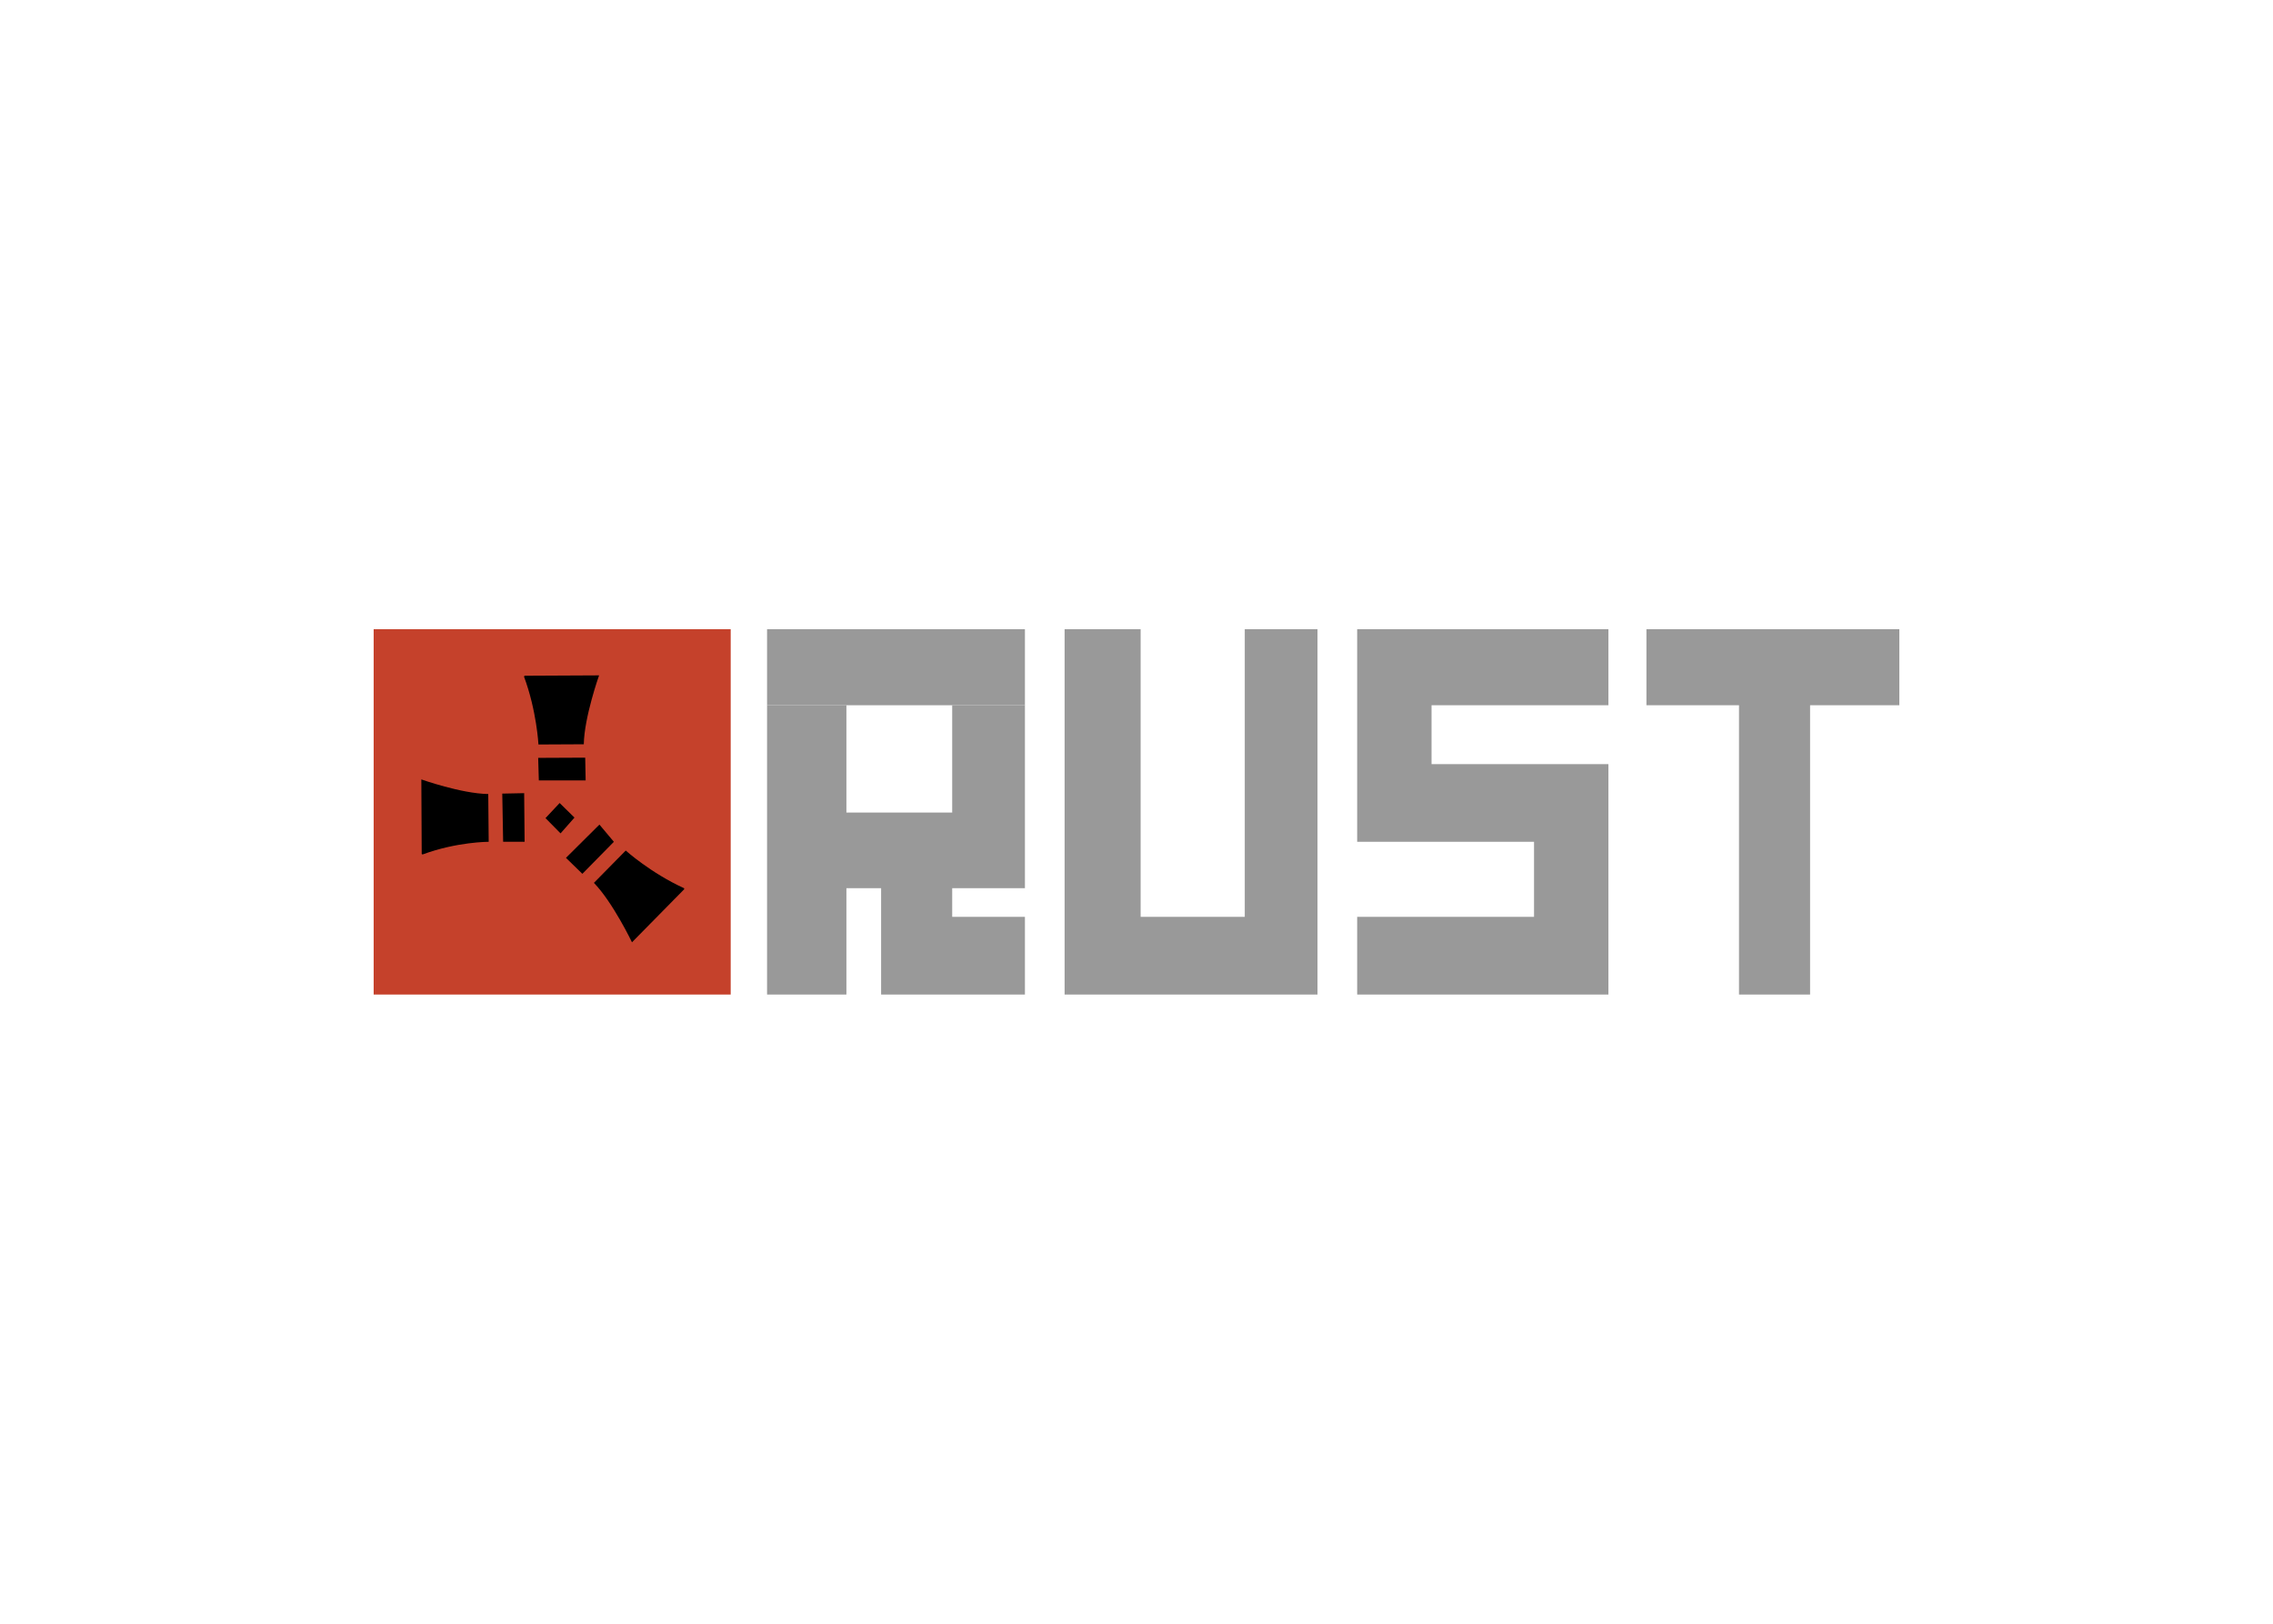
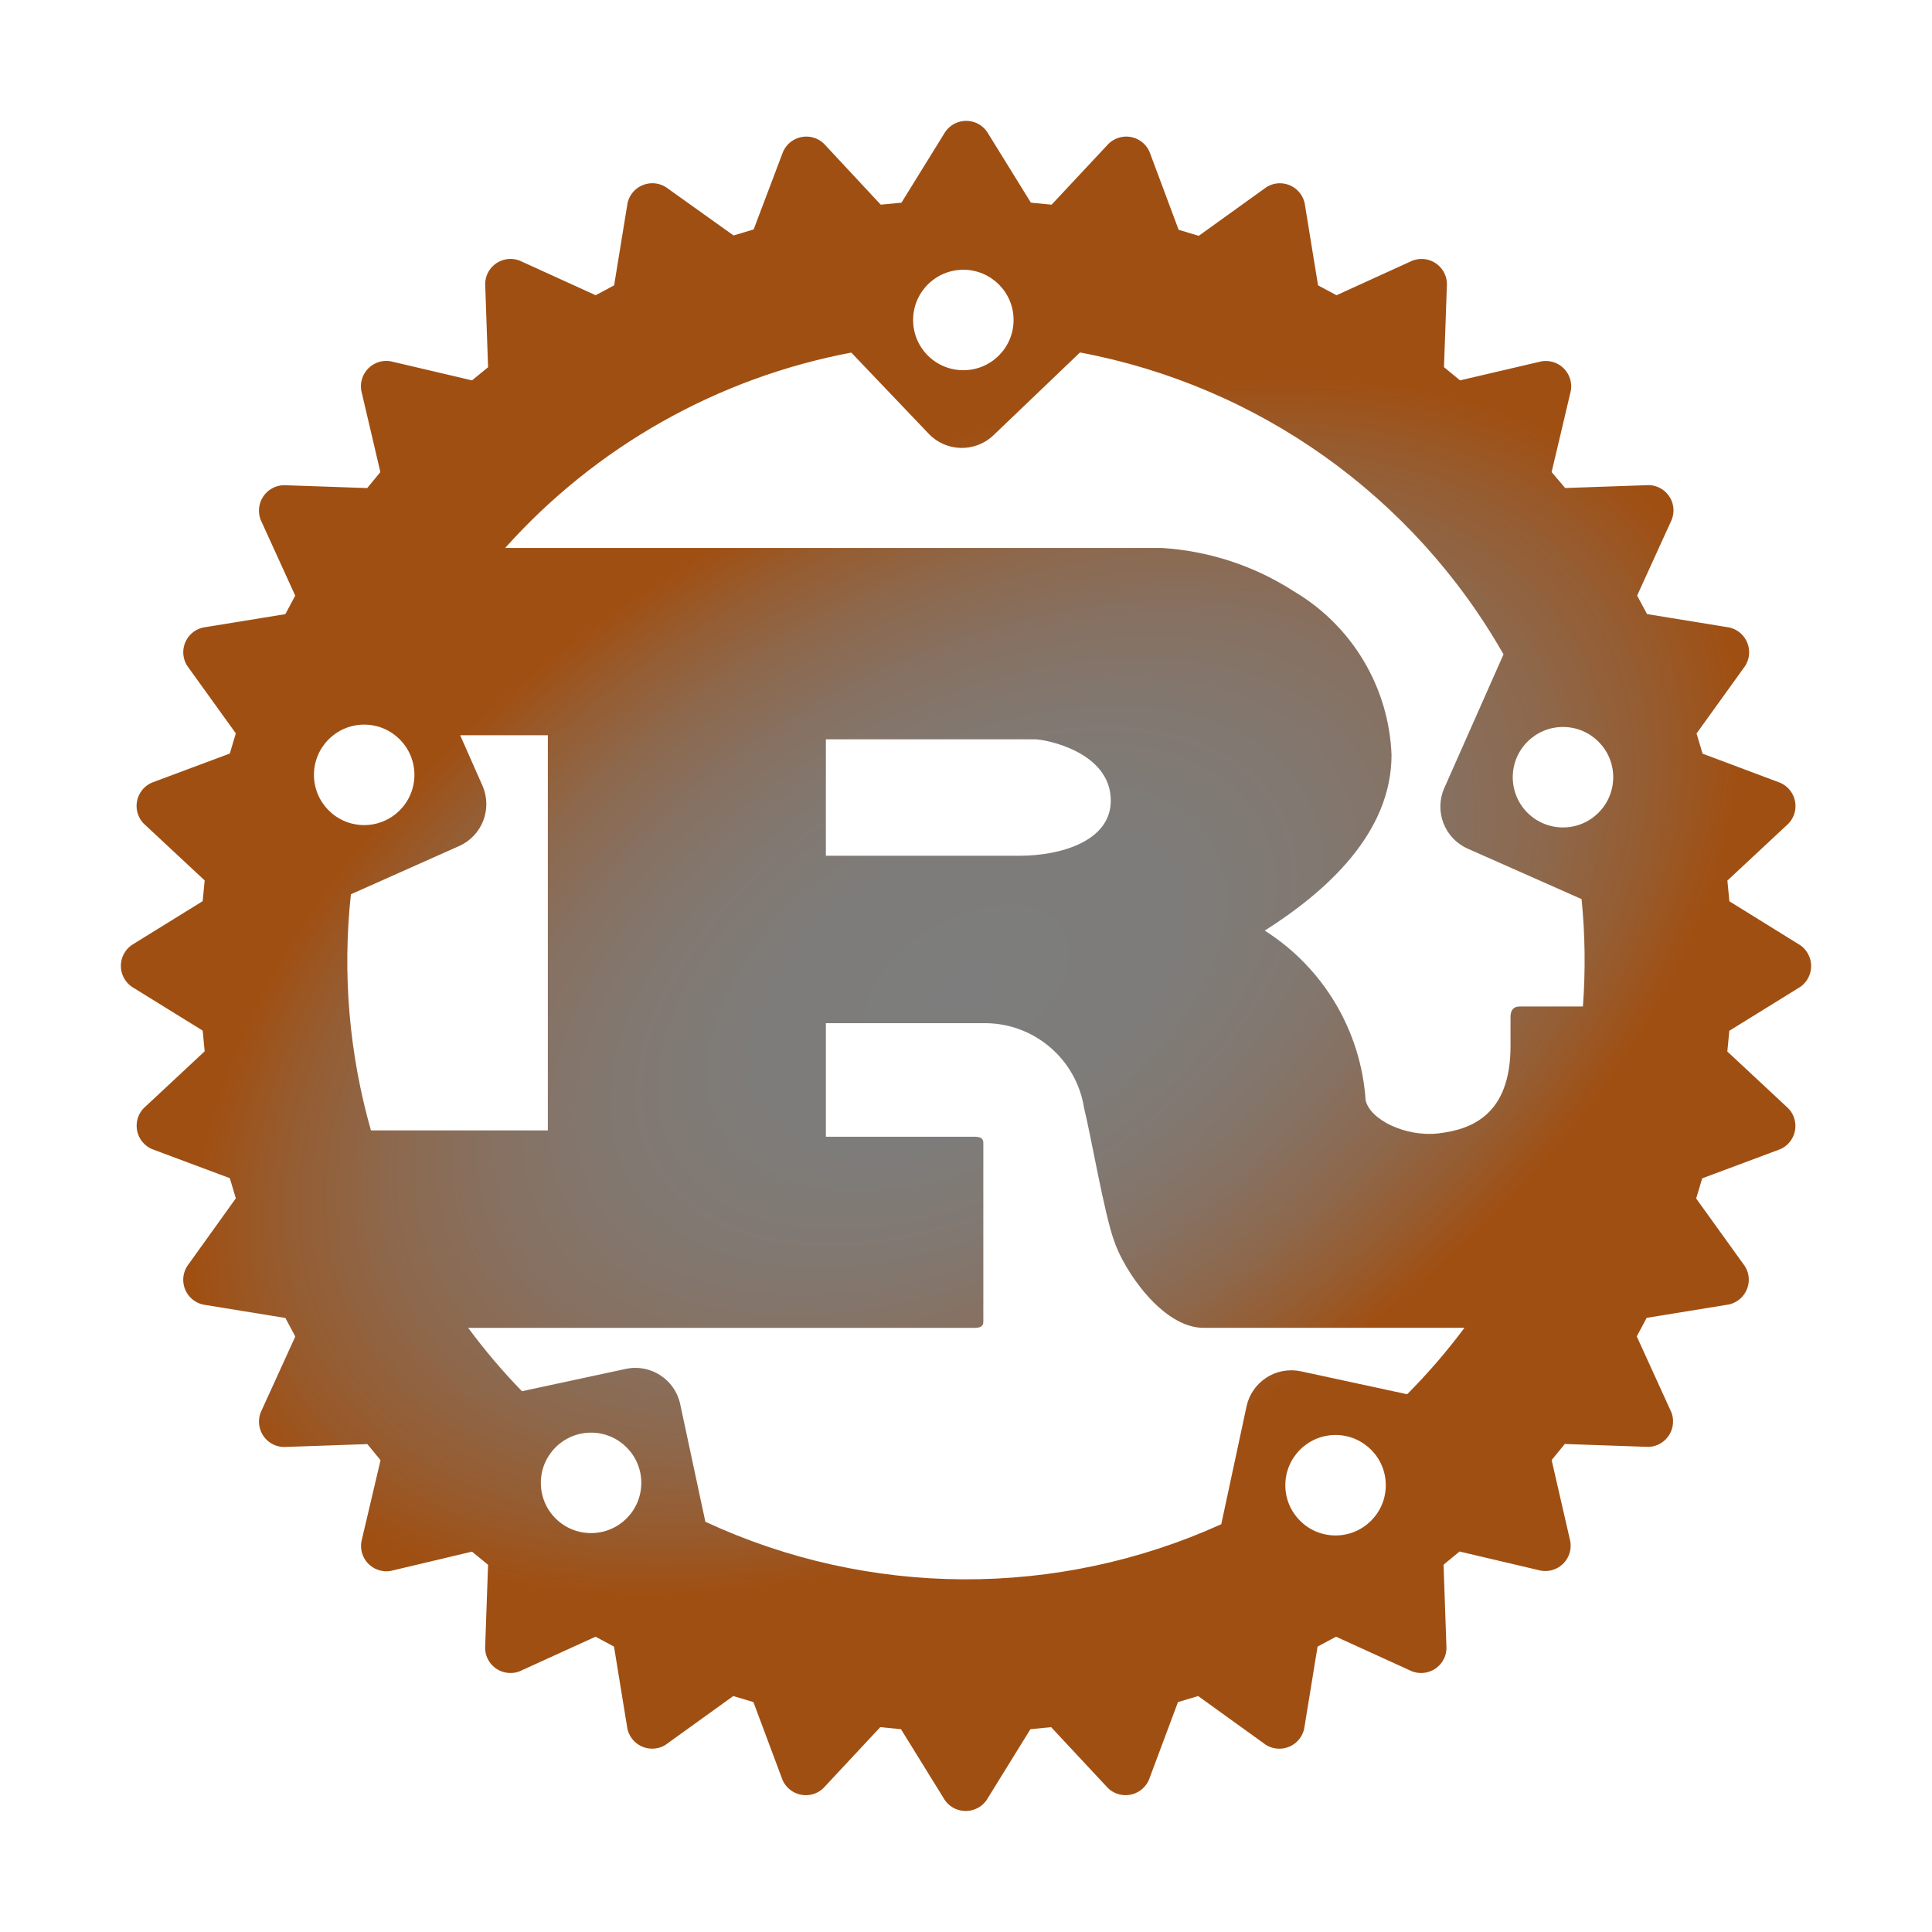
- <svg xmlns="http://www.w3.org/2000/svg" clip-rule="evenodd" fill-rule="evenodd" stroke-linejoin="round" stroke-miterlimit="2" viewBox="0 0 560 400">
-   <g fill-rule="nonzero" transform="matrix(.541629 0 0 .541629 78.2127 -67.207)">
-     <path d="m25.564 410.257h162.406v166.165h-162.406z" fill="#c5412b" />
-     <path d="m47.416 512.464-.167-33.888s18.084 6.442 30.439 6.655l.2 21.718s-14.541-.005-30.079 5.772" />
-     <path d="m84.064 485.032 9.96-.2.199 22.117h-9.761z" />
-     <path d="m110.16 489.314-6.432 6.862 6.846 6.941 6.337-7.182z" />
-     <path d="m100.398 468.78 21.393-.099.199 10.348h-21.293z" />
-     <path d="m128.259 499.128-15.224 15.125 7.463 7.263 14.328-14.567z" />
-     <path d="m94.211 431.424 33.888-.166s-6.74 18.979-6.953 31.334l-20.625.101s-.791-15.338-6.567-30.876" />
-     <path d="m166.846 528.509-23.78 24.145s-8.703-18.164-17.313-27.027l14.473-14.694s11.433 10.255 26.523 17.117" />
-     <g fill="#999">
-       <path d="m204.511 410.257h117.293v34.586h-117.293z" />
-       <path d="m204.511 444.843v131.579h36.09v-48.372h15.79v48.372h65.414v-35.338h-33.083v-13.034h33.083v-83.207h-33.083v48.804h-48.121v-48.804z" />
-       <path d="m339.85 410.257v166.165h115.037v-166.165h-33.082v130.827h-47.369v-130.827z" />
-       <path d="m587.218 410.257h-114.286v96.692h80.451v34.135h-80.451v35.338h114.286v-104.794h-80.451v-26.785h80.451z" />
-       <path d="m604.511 410.257h115.038v34.586h-40.602v131.579h-32.33v-131.579h-42.106z" />
-     </g>
-   </g>
+ <svg xmlns="http://www.w3.org/2000/svg" width="800px" height="800px" viewBox="0 0 32 32">
+   <defs>
+     <radialGradient id="a" cx="-492.035" cy="-883.37" r="13.998" gradientTransform="matrix(0.866, -0.5, -0.3, -0.52, 177.106, -689.033)" gradientUnits="userSpaceOnUse">
+       <stop offset="0" stop-color="#7d7d7d" />
+       <stop offset="0.267" stop-color="#7e7c7a" />
+       <stop offset="0.45" stop-color="#817871" />
+       <stop offset="0.608" stop-color="#867162" />
+       <stop offset="0.753" stop-color="#8d684c" />
+       <stop offset="0.886" stop-color="#965c30" />
+       <stop offset="1" stop-color="#a04f12" />
+     </radialGradient>
+   </defs>
+   <path d="M15.124,5.3a.832.832,0,1,1,.832.832h0a.831.831,0,0,1-.832-.832M5.2,12.834a.832.832,0,1,1,.832.832h0a.832.832,0,0,1-.832-.832m19.856.039a.832.832,0,1,1,.832.832.831.831,0,0,1-.832-.832h0M7.605,14.013a.76.76,0,0,0,.386-1l-.369-.835H9.074v6.545H6.144a10.247,10.247,0,0,1-.332-3.911Zm6.074.161V12.245h3.458c.179,0,1.261.206,1.261,1.016,0,.672-.83.913-1.513.913ZM8.958,24.561a.832.832,0,1,1,.832.832.831.831,0,0,1-.832-.832h0m12.331.039a.832.832,0,1,1,.832.832.832.832,0,0,1-.832-.832h0m.257-1.887a.758.758,0,0,0-.9.584l-.418,1.949a10.249,10.249,0,0,1-8.545-.041l-.417-1.949a.759.759,0,0,0-.9-.583h0l-1.721.37a10.233,10.233,0,0,1-.89-1.049h8.374c.095,0,.158-.017.158-.1V18.928c0-.086-.063-.1-.158-.1h-2.45V16.947h2.649a1.665,1.665,0,0,1,1.629,1.412c.105.413.336,1.757.494,2.187.157.483.8,1.447,1.482,1.447h4.323a10.243,10.243,0,0,1-.949,1.1Zm4.65-7.821a10.261,10.261,0,0,1,.022,1.779H25.167c-.105,0-.148.069-.148.172v.483c0,1.136-.641,1.384-1.2,1.447-.535.06-1.128-.224-1.2-.551a3.616,3.616,0,0,0-1.671-2.808c1.03-.654,2.1-1.619,2.1-2.911A3.292,3.292,0,0,0,21.44,9.8a4.559,4.559,0,0,0-2.2-.724H8.367A10.246,10.246,0,0,1,14.1,5.84l1.282,1.344a.758.758,0,0,0,1.072.026h0l1.434-1.372a10.248,10.248,0,0,1,7.015,5l-.982,2.217a.761.761,0,0,0,.386,1Zm2.448.036-.033-.343,1.011-.943a.42.42,0,0,0-.013-.595.428.428,0,0,0-.121-.081L28.2,12.483l-.1-.334.806-1.12a.422.422,0,0,0-.13-.581.43.43,0,0,0-.133-.055l-1.363-.222-.164-.306.573-1.257a.419.419,0,0,0-.236-.544.426.426,0,0,0-.146-.029l-1.383.048L25.7,7.819l.318-1.347a.421.421,0,0,0-.343-.487.435.435,0,0,0-.144,0L24.183,6.3l-.266-.219L23.966,4.7a.421.421,0,0,0-.431-.411.426.426,0,0,0-.141.028l-1.257.573-.306-.164-.222-1.363a.421.421,0,0,0-.5-.318.43.43,0,0,0-.133.055l-1.121.806-.333-.1-.483-1.293a.421.421,0,0,0-.555-.215.442.442,0,0,0-.12.08L17.418,3.39l-.343-.033L16.347,2.18a.421.421,0,0,0-.688,0l-.728,1.177-.343.033-.943-1.012a.421.421,0,0,0-.595.015.442.442,0,0,0-.08.12L12.483,3.8l-.333.1-1.12-.8a.422.422,0,0,0-.581.13.43.43,0,0,0-.055.133l-.222,1.363-.306.164L8.608,4.317a.421.421,0,0,0-.544.239.444.444,0,0,0-.028.144l.048,1.383L7.818,6.3,6.471,5.984a.421.421,0,0,0-.487.343.435.435,0,0,0,0,.144L6.3,7.819l-.218.265L4.7,8.036a.422.422,0,0,0-.383.573L4.89,9.866l-.164.306-1.363.222a.42.42,0,0,0-.318.5.43.43,0,0,0,.055.133l.806,1.12-.1.334-1.293.483a.421.421,0,0,0-.215.555.414.414,0,0,0,.081.121l1.011.943-.033.343-1.177.728a.421.421,0,0,0,0,.688l1.177.728.033.343-1.011.943a.421.421,0,0,0,.015.595.436.436,0,0,0,.119.08l1.293.483.1.334L3.1,20.972a.421.421,0,0,0,.131.581.43.43,0,0,0,.133.055l1.363.222.164.307-.573,1.257a.422.422,0,0,0,.24.545.438.438,0,0,0,.143.028l1.383-.048.219.266-.317,1.348a.42.42,0,0,0,.341.486.4.4,0,0,0,.146,0L7.818,25.7l.266.218L8.035,27.3a.419.419,0,0,0,.429.41.413.413,0,0,0,.143-.028l1.257-.573.306.164.222,1.362a.421.421,0,0,0,.5.319.407.407,0,0,0,.133-.055l1.12-.807.334.1.483,1.292a.422.422,0,0,0,.556.214.436.436,0,0,0,.119-.08l.943-1.011.343.034.728,1.177a.422.422,0,0,0,.588.1.413.413,0,0,0,.1-.1l.728-1.177.343-.034.943,1.011a.421.421,0,0,0,.595-.015.436.436,0,0,0,.08-.119l.483-1.292.334-.1,1.12.807a.421.421,0,0,0,.581-.131.43.43,0,0,0,.055-.133l.222-1.362.306-.164,1.257.573a.421.421,0,0,0,.544-.239.438.438,0,0,0,.028-.143l-.048-1.384.265-.218,1.347.317a.421.421,0,0,0,.487-.34.447.447,0,0,0,0-.146L25.7,24.183l.218-.266,1.383.048a.421.421,0,0,0,.41-.431.4.4,0,0,0-.028-.142l-.573-1.257.164-.307,1.363-.222a.421.421,0,0,0,.319-.5.434.434,0,0,0-.056-.135l-.806-1.12.1-.334,1.293-.483a.42.42,0,0,0,.215-.554.414.414,0,0,0-.081-.121l-1.011-.943.033-.343,1.177-.728a.421.421,0,0,0,0-.688Z" style="fill:url(#a)" />
</svg>
